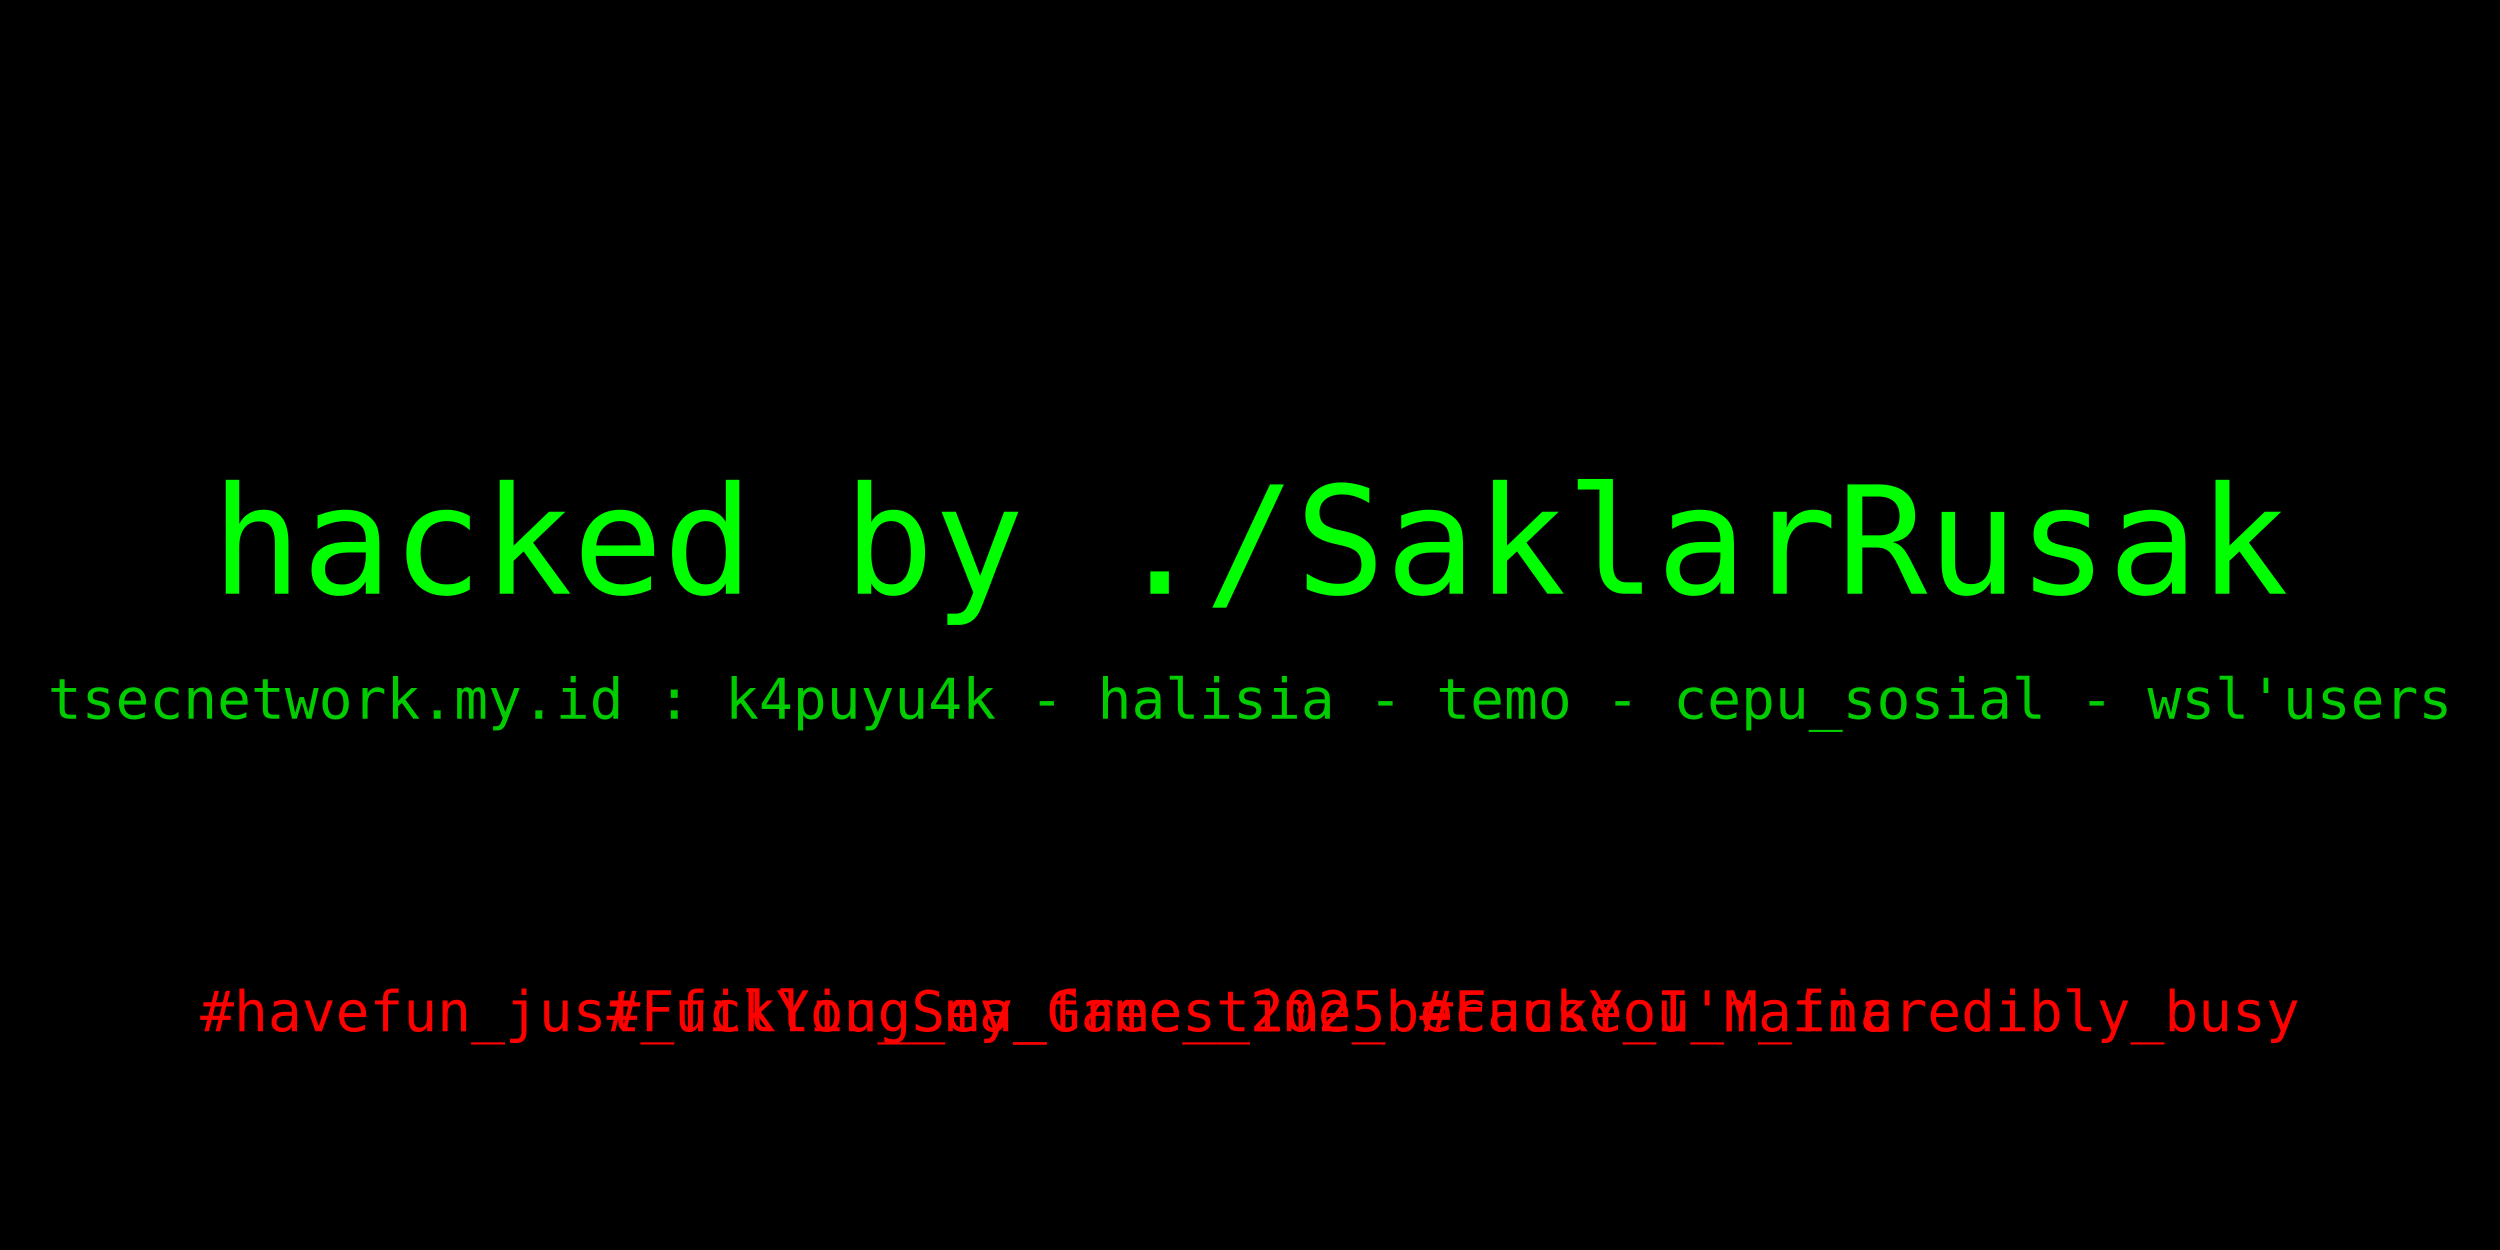
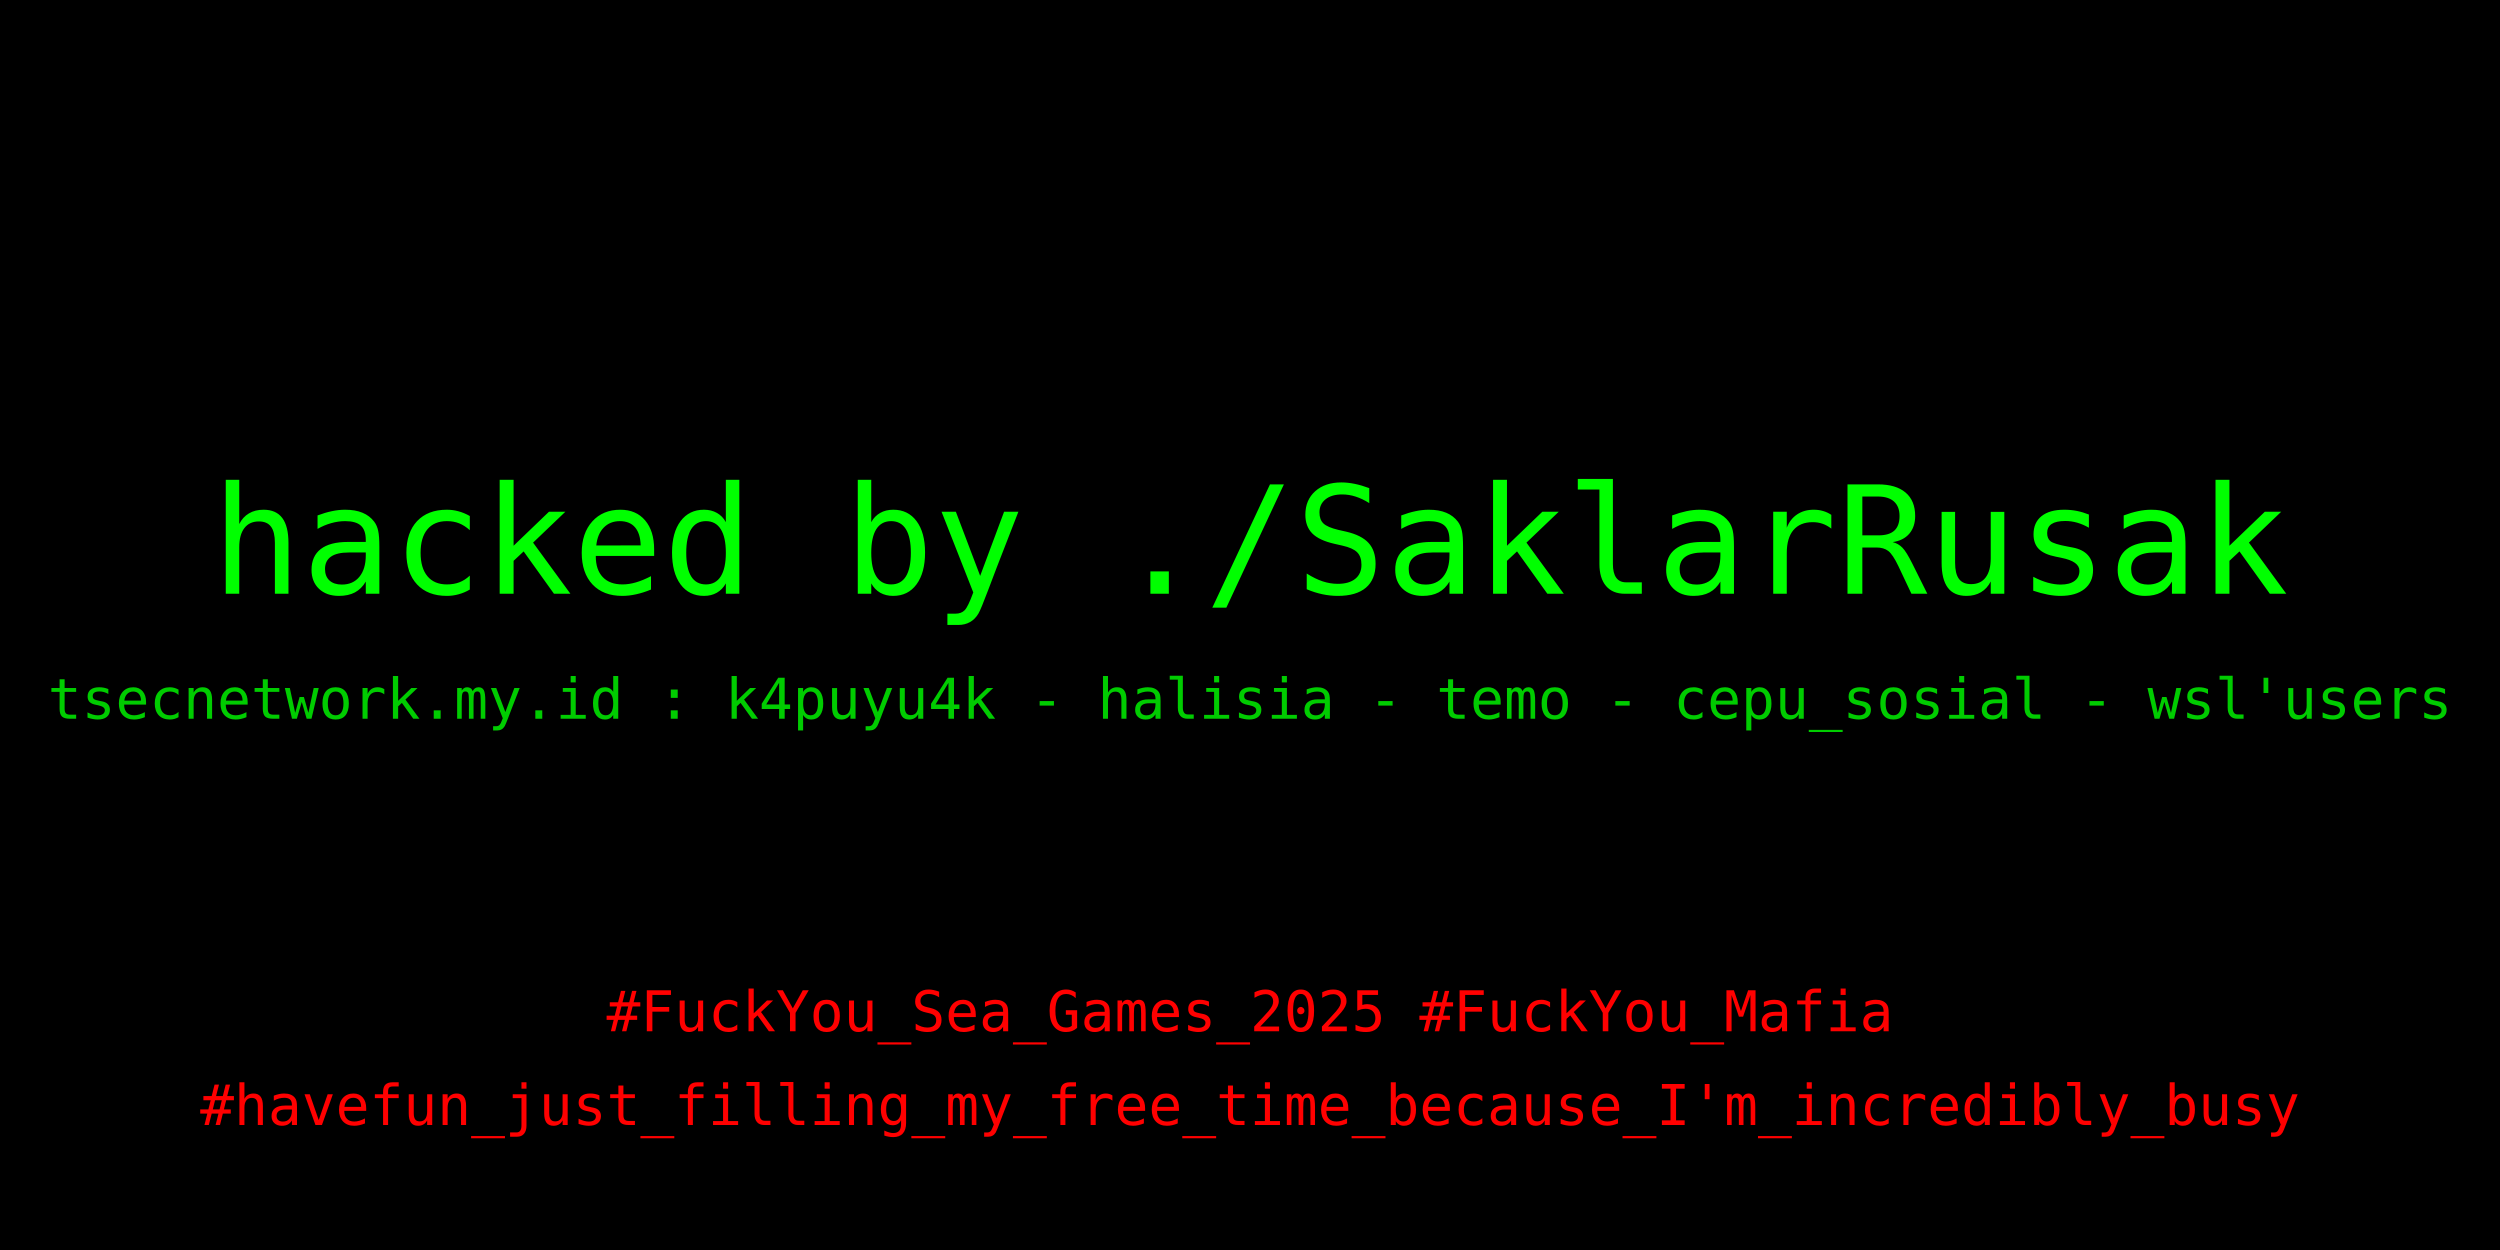
<svg xmlns="http://www.w3.org/2000/svg" width="100%" height="100%" viewBox="0 0 800 400" preserveAspectRatio="xMidYMid meet">
  <style>
    .bg {
      fill: black;
    }
    .main {
      font-family: monospace;
      font-size: 48px;
      fill: #00ff00;
      text-anchor: middle;
    }
    .sub {
      font-family: monospace;
      font-size: 18px;
      fill: #00cc00;
      text-anchor: middle;
    }

	.subb {
      		 font-family: monospace;
     		 font-size: 18px;
     		 fill: #ff0000;
    		 text-anchor: middle;
    }
  </style>
  <rect x="0" y="0" width="200%" height="200%" class="bg" />
  <text x="400" y="190" class="main">
    hacked by ./SaklarRusak
  </text>
  <text x="400" y="230" class="sub">
    <a href="https://tsecnetwork.my.id">tsecnetwork.my.id : k4puyu4k - halisia - temo - cepu_sosial - wsl'users </a>
  </text>
  <text x="400" y="330" class="subb">
    #FuckYou_Sea_Games_2025 #FuckYou_Mafia


  </text>
-   <text x="400" y="330" class="subb">
+   <text x="400" y="360" class="subb">
	  #havefun_just_filling_my_free_time_because_I'm_incredibly_busy
 </text>
</svg>
